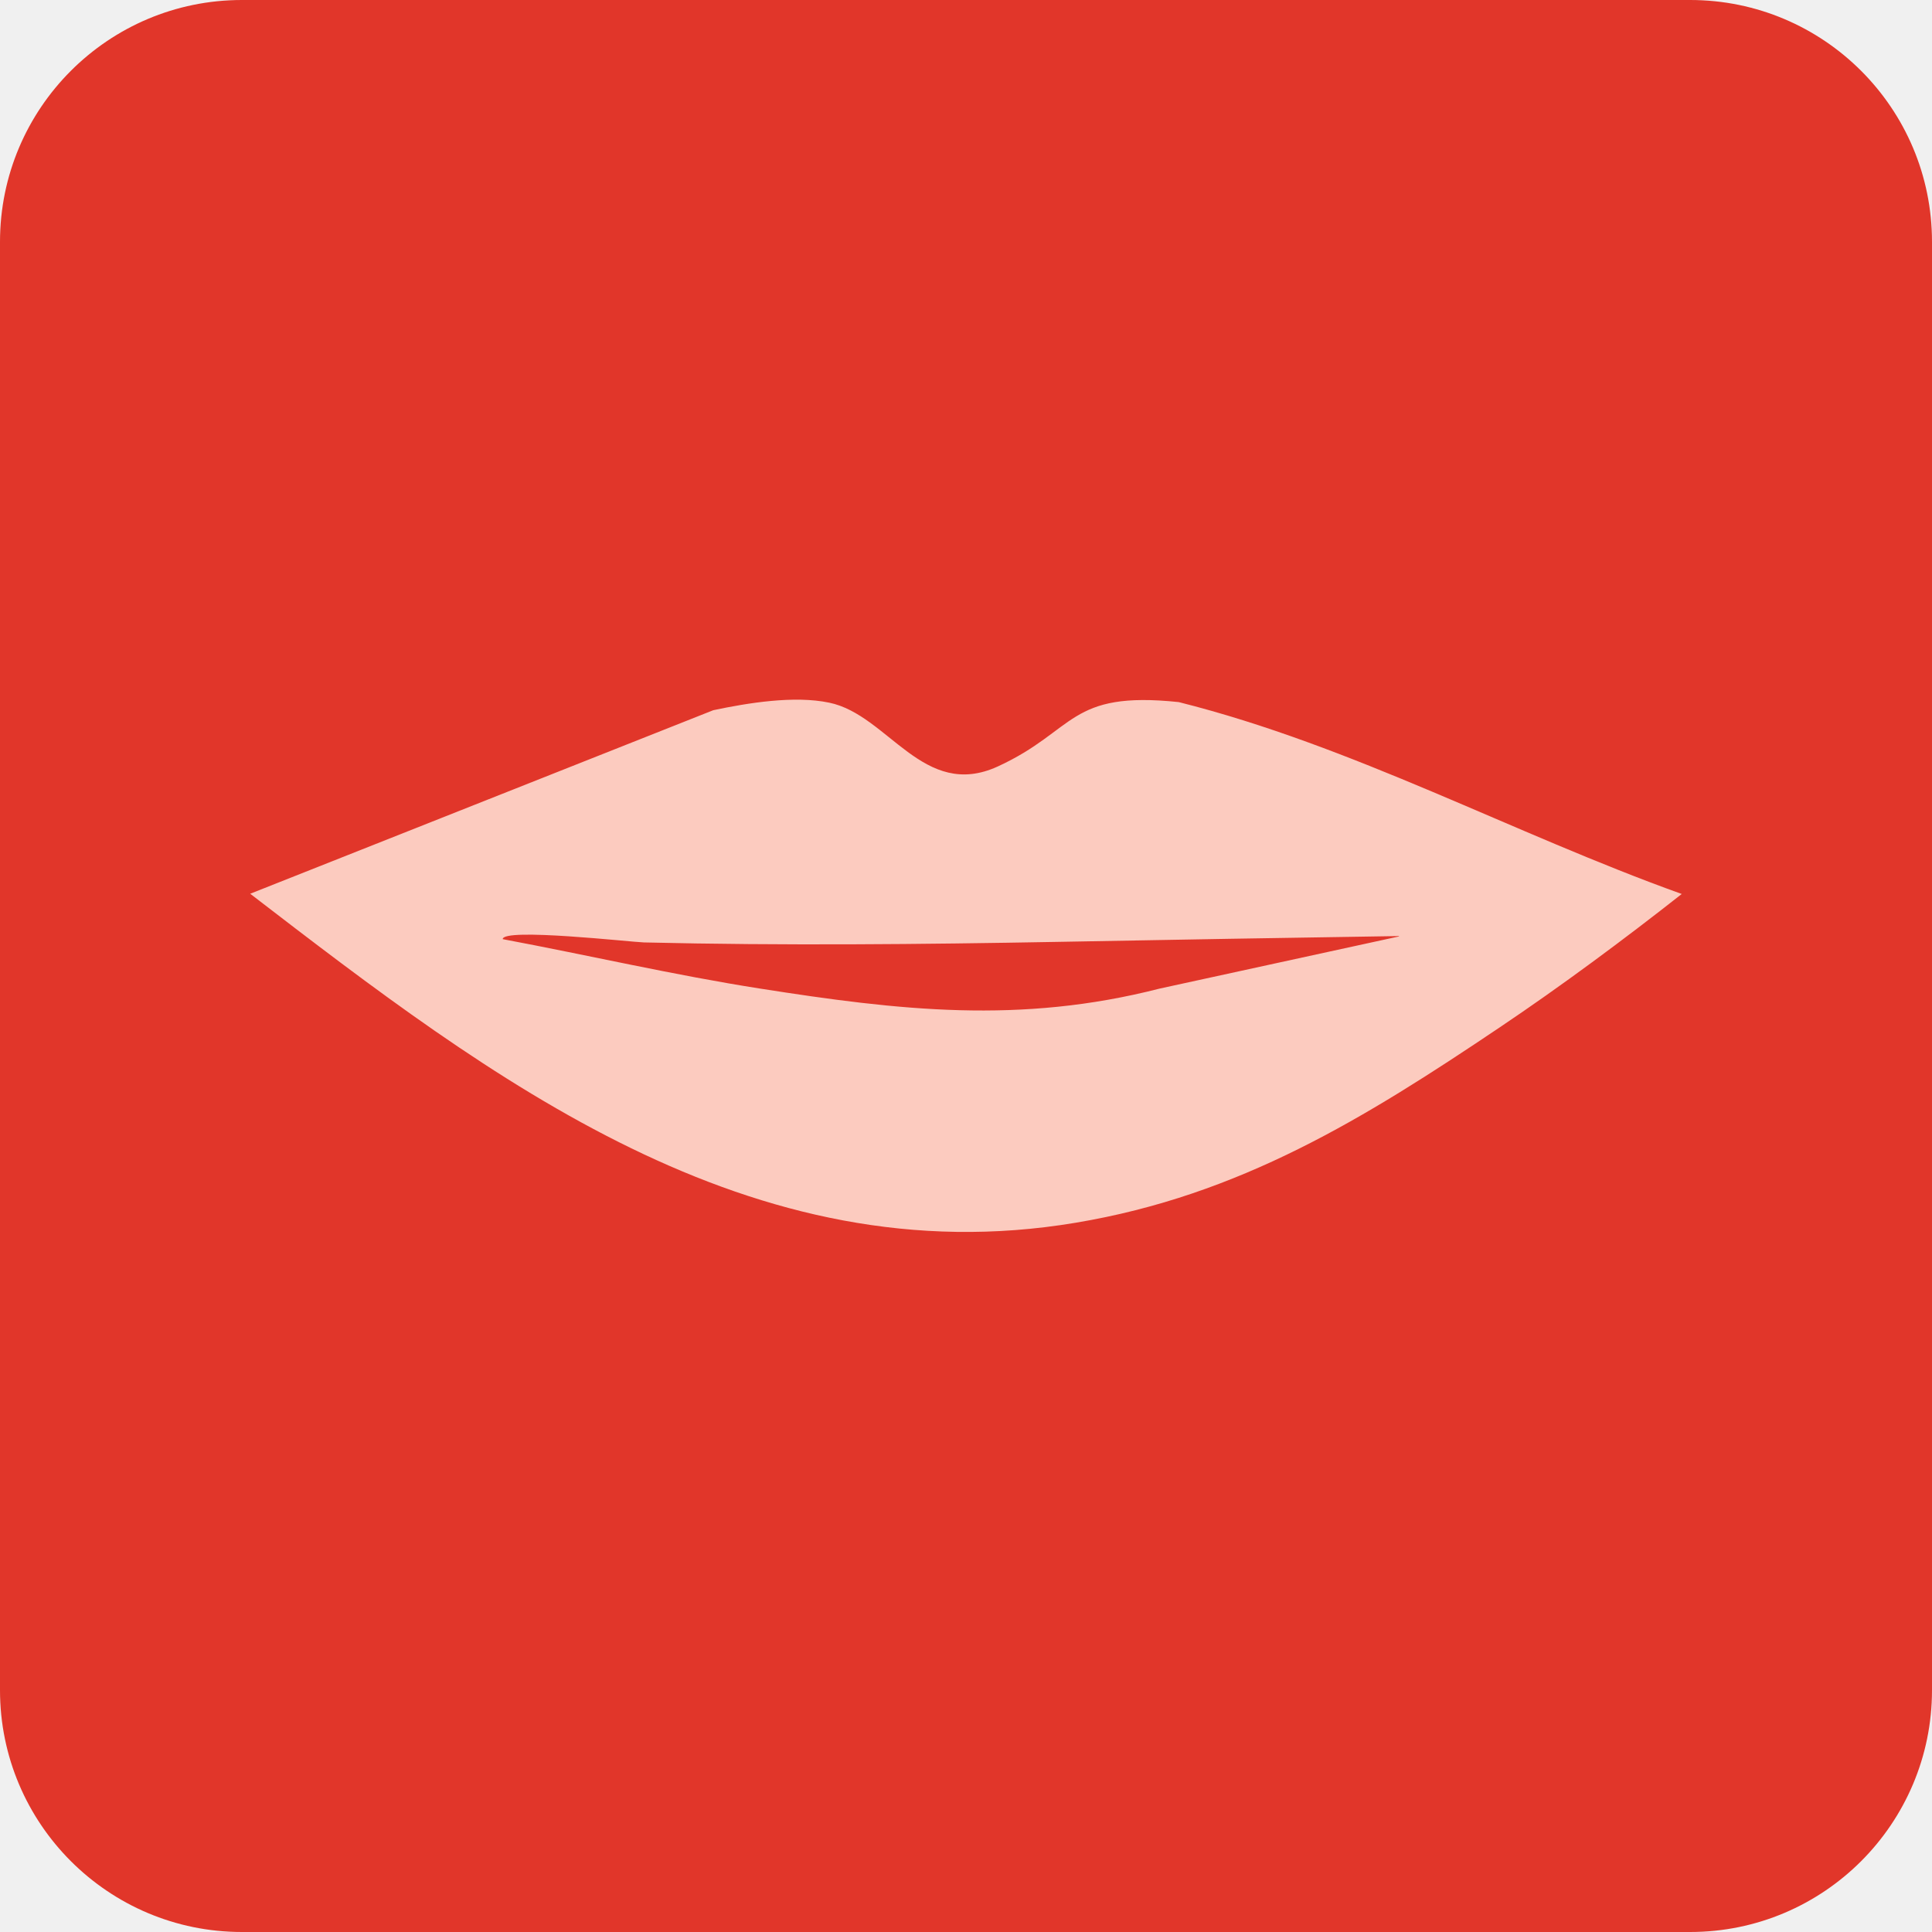
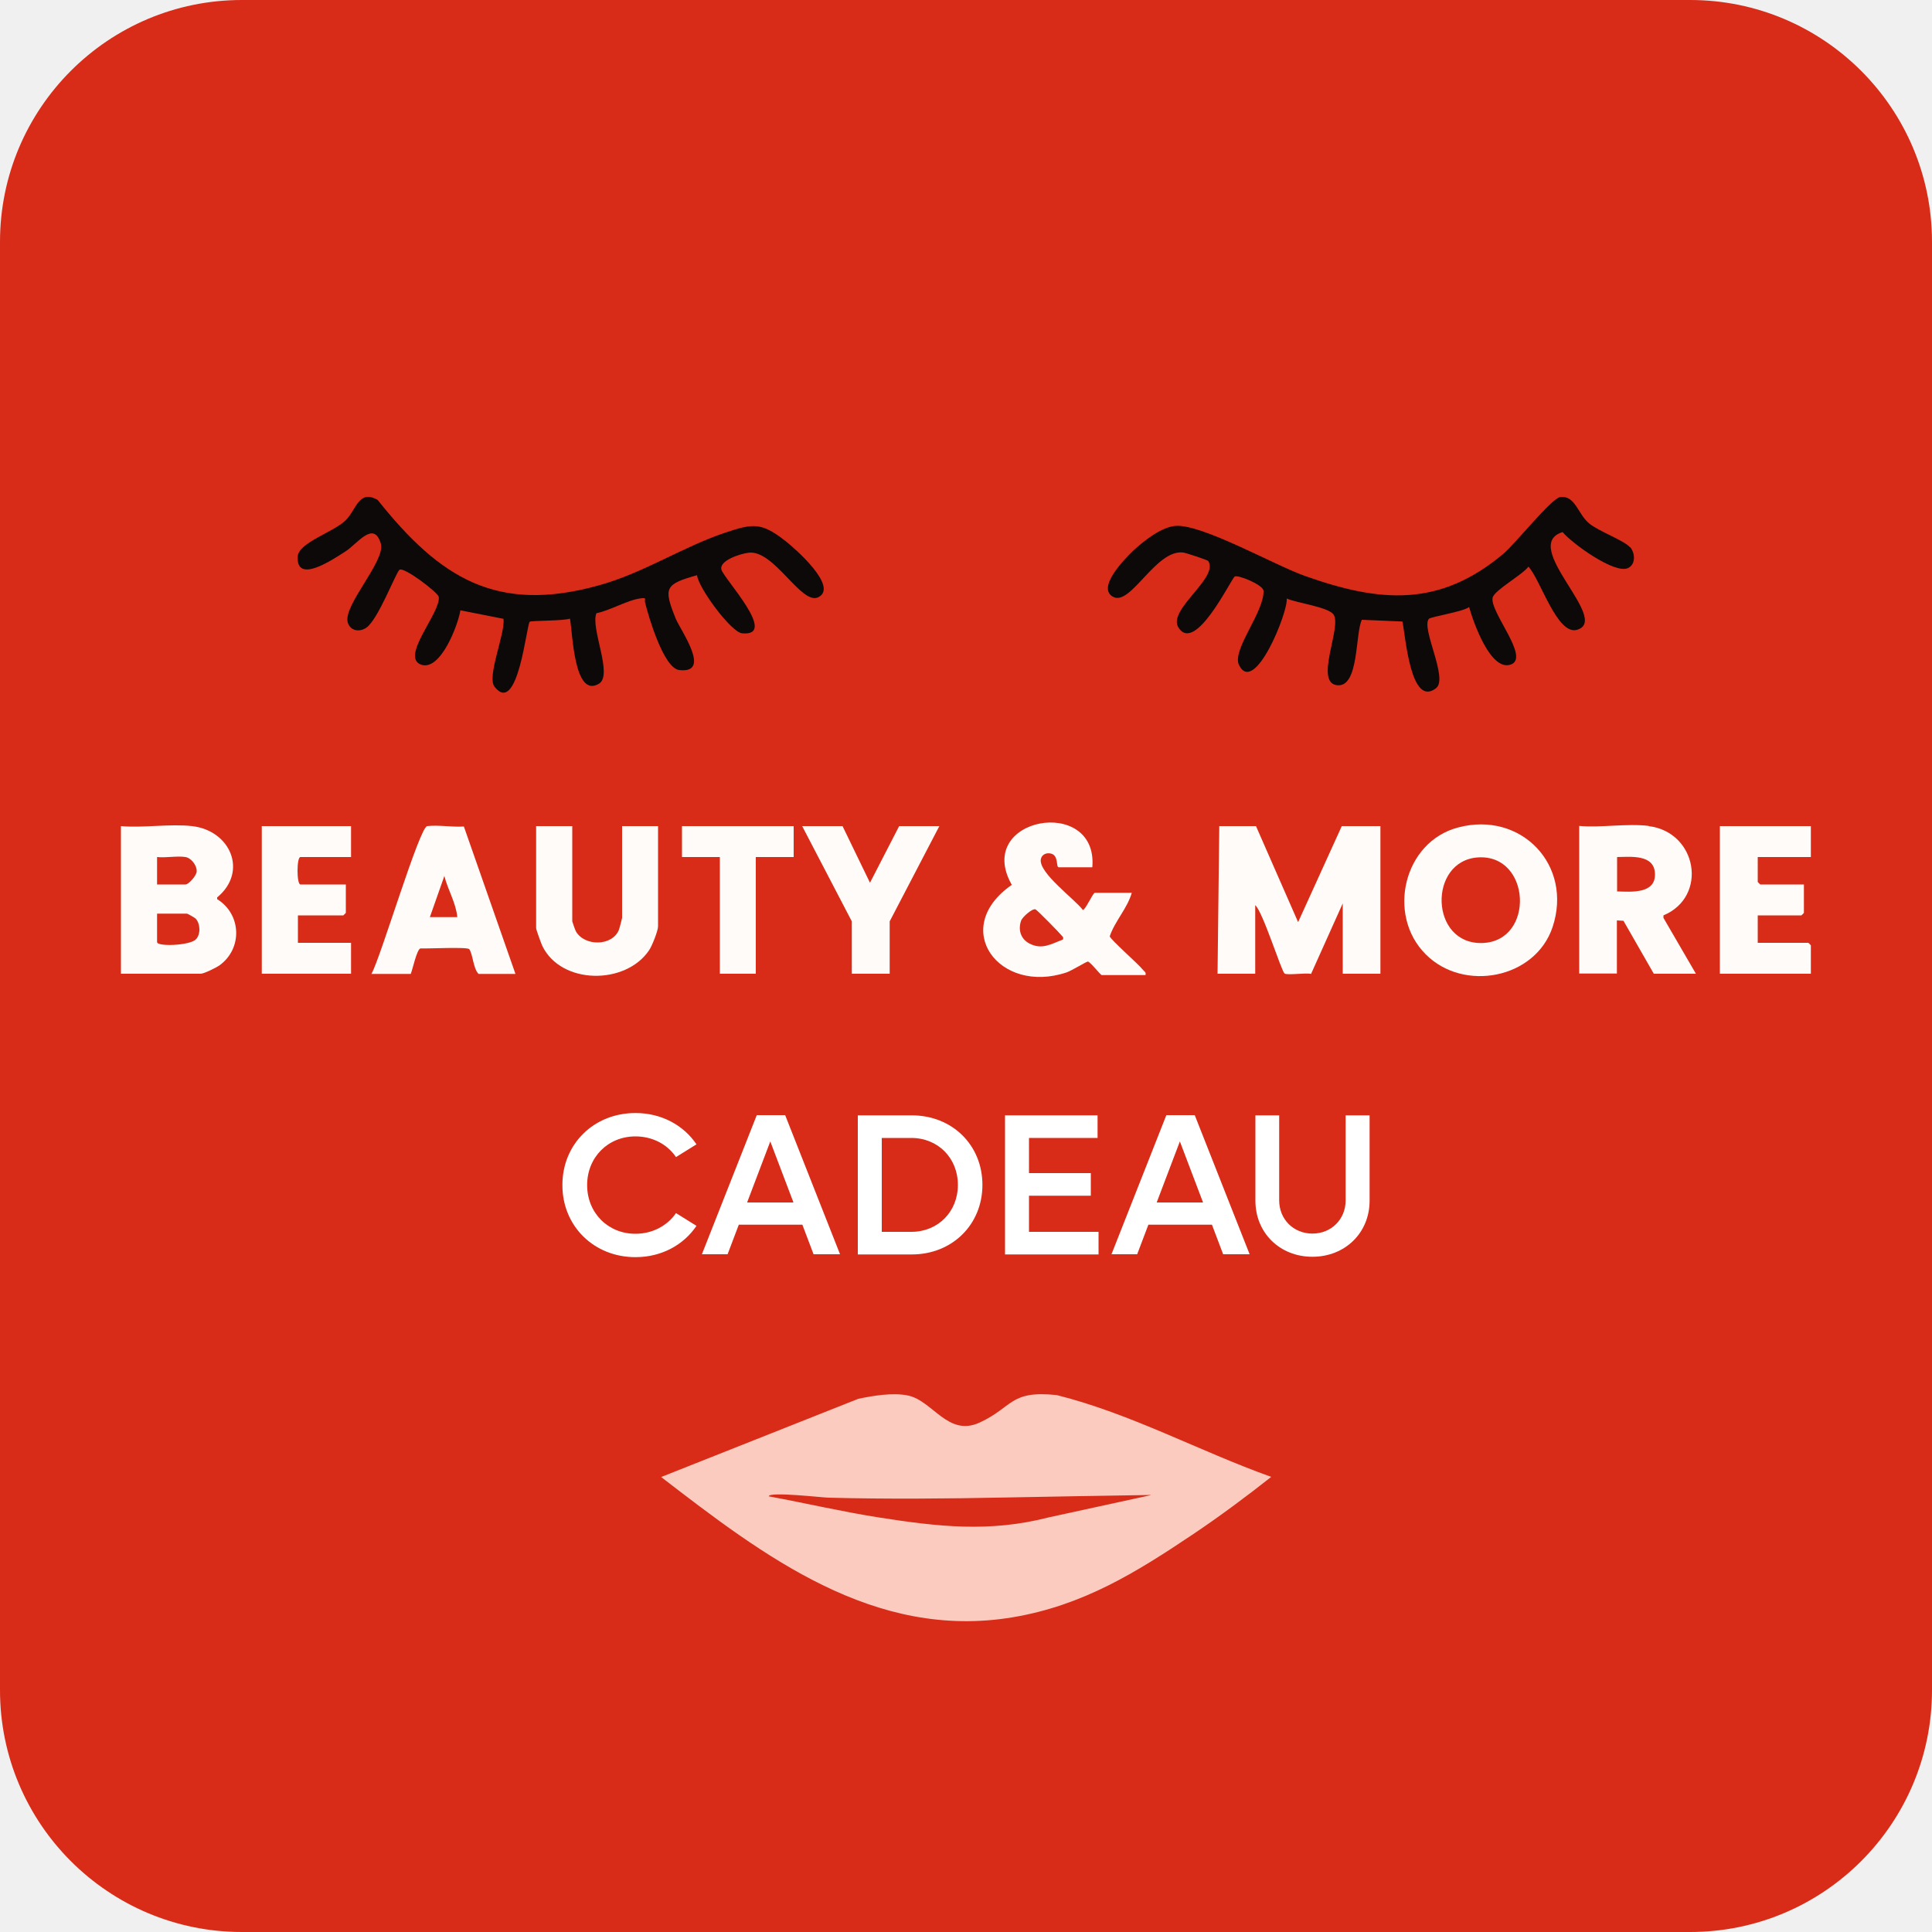
<svg xmlns="http://www.w3.org/2000/svg" id="Laag_1" data-name="Laag 1" viewBox="0 0 100 100">
  <defs>
    <style>
      .cls-1 {
-         fill: #e1362a;
+         fill: #0e0909;
      }

      .cls-2 {
+         fill: #d82c18;
+       }
+ 
+       .cls-3 {
+         fill: #fff;
+       }
+ 
+       .cls-4 {
+         fill: #fefbf8;
+       }
+ 
+       .cls-5 {
        fill: #fccbbf;
      }
    </style>
  </defs>
-   <rect class="cls-1" width="100" height="100" rx="12.52" ry="12.52" />
-   <g id="Yrv0Fn">
-     <path class="cls-2" d="M87.05,46.27c-3,2.36-6.23,4.76-9.43,6.91-6.99,4.7-13.43,8.69-21.95,10.11-16.85,2.82-30.24-7.43-42.72-17.03l23.97-9.5c1.8-.38,4.19-.77,6-.39,3.06.63,4.87,5.07,8.73,3.3,4.06-1.87,3.64-3.93,9.36-3.33,9.01,2.26,17.31,6.8,26.03,9.93ZM72.41,48.45c-5.87.09-11.73.19-17.6.3-7.14.13-14.29.2-21.48.03-.66-.02-7.31-.77-7.31-.17,4.43.83,8.86,1.86,13.33,2.56,7.2,1.13,13.44,1.85,20.67,0l12.39-2.7Z" />
+   <rect class="cls-2" width="100" height="100" rx="12.52" ry="12.52" />
+   <g>
+     <g>
+       <path class="cls-1" d="M36.09,29.77c-1.69.47-1.75.66-1.12,2.24.25.61,1.9,2.88.18,2.67-.8-.1-1.58-2.76-1.76-3.49-.05-.19.12-.26-.22-.22-.68.08-1.59.63-2.3.77-.32.78.88,3.2.13,3.65-1.3.78-1.36-2.68-1.5-3.37-.33.12-2,.1-2.08.16-.17.15-.61,4.9-1.82,3.37-.42-.53.56-2.75.46-3.52l-2.23-.44c-.12.76-1.02,3.13-2.01,2.82-1.15-.37,1-2.7.89-3.51-.03-.23-1.8-1.57-2.03-1.41-.18.12-1.11,2.59-1.72,3-.37.25-.83.16-.96-.27-.26-.88,1.98-3.2,1.71-4.09-.37-1.22-1.22.03-1.84.42s-2.55,1.72-2.46.25c.05-.72,1.87-1.26,2.48-1.87.56-.55.68-1.62,1.66-1.05,3.22,4.04,6.15,5.89,11.44,4.42,2.32-.64,4.36-2,6.55-2.73,1.43-.48,1.87-.54,3.1.42.49.38,2.78,2.38,1.72,2.92-.88.45-2.29-2.48-3.62-2.3-.42.05-1.52.4-1.4.87s2.98,3.48,1.07,3.3c-.56-.05-2.25-2.33-2.33-3Z" />
+       <path class="cls-1" d="M84.38,28.32c.26.32.29.89-.11,1.08-.67.34-2.89-1.26-3.39-1.86-2.25.7,2.54,4.55.74,5.06-1.03.29-1.9-2.64-2.51-3.27-.29.41-1.76,1.22-1.85,1.6-.17.74,1.97,3.12.93,3.47s-1.92-2.17-2.15-2.98c-.29.24-1.98.5-2.08.61-.42.48,1.02,3.09.37,3.59-1.32,1.03-1.58-2.7-1.74-3.45l-2.1-.09c-.35.71-.14,3.48-1.26,3.39-1.25-.11.27-3.08-.22-3.68-.31-.38-1.89-.58-2.41-.81.09.66-1.67,5.06-2.47,3.44-.38-.77,1.3-2.73,1.27-3.83,0-.32-1.33-.85-1.49-.75-.19.12-2.05,4.05-2.92,2.63-.56-.92,2.11-2.56,1.55-3.43-.04-.06-1.15-.42-1.29-.44-1.41-.19-2.71,2.76-3.62,2.3s.6-1.99,1.04-2.41c.53-.49,1.45-1.22,2.18-1.27,1.37-.1,5.11,2.03,6.69,2.59,3.89,1.38,6.97,1.64,10.29-1.16.6-.51,2.48-2.86,2.92-2.92.78-.11.91.86,1.49,1.35.48.41,1.84.9,2.12,1.24Z" />
+     </g>
+     <g>
+       <path class="cls-4" d="M65.01,42.76l2.18,4.97,2.26-4.97h2v7.64h-1.95v-3.64l-1.64,3.65c-.26-.07-1.22.08-1.37-.02-.16-.1-1.12-3.19-1.52-3.54v3.55h-1.95l.09-7.64h1.91Z" />
+       <path class="cls-4" d="M56.53,44.89h-1.73c-.15,0,0-.58-.37-.7-.25-.08-.52.03-.56.3-.09.71,1.75,2.04,2.18,2.61.13,0,.52-.89.62-.89h1.91c-.22.79-.87,1.46-1.14,2.25.03.17,1.48,1.43,1.72,1.74.07.09.17.11.13.27h-2.26c-.07,0-.59-.68-.72-.7-.06-.01-.86.48-1.1.56-3.5,1.18-6.07-2.29-2.84-4.53-1.99-3.51,4.46-4.64,4.17-.93ZM55.02,48.62c.04-.13-.04-.15-.09-.22-.09-.12-1.25-1.3-1.33-1.33-.16-.07-.69.4-.75.59-.16.47-.02.93.42,1.17.66.35,1.13.03,1.75-.2Z" />
+       <path class="cls-4" d="M9.95,42.76c1.98.23,2.9,2.36,1.29,3.69v.09c1.25.77,1.33,2.54.13,3.42-.17.12-.81.44-.98.44h-4.13v-7.64c1.17.1,2.55-.13,3.69,0ZM9.6,44.36c-.42-.07-1.02.05-1.47,0v1.42h1.47c.17,0,.57-.46.58-.67.02-.31-.28-.7-.58-.75ZM8.13,47.29v1.47c0,.25,1.68.18,2-.13.27-.26.24-.82,0-1.08-.03-.04-.42-.26-.45-.26h-1.55Z" />
+       <path class="cls-4" d="M73.79,49.39c-2.03-2.03-1.14-5.82,1.68-6.56,3.26-.87,5.96,1.95,4.89,5.16-.9,2.68-4.61,3.37-6.56,1.41ZM76.49,44.38c-2.58.18-2.49,4.52.24,4.43s2.52-4.62-.24-4.43Z" />
+       <path class="cls-4" d="M85.34,42.76c2.51.31,3.08,3.65.76,4.62v.13s1.68,2.89,1.68,2.89h-2.18l-1.57-2.74-.34-.02v2.75h-1.95v-7.64c1.13.1,2.49-.14,3.6,0ZM83.7,46.14c.73.02,2.01.14,1.96-.93-.04-1-1.25-.86-1.96-.85v1.78Z" />
+       <path class="cls-4" d="M19.23,50.4c.47-.83,2.48-7.59,2.88-7.64.57-.07,1.31.06,1.9.02l2.67,7.63h-1.91c-.28-.28-.29-1.01-.48-1.28-.09-.13-2.18-.02-2.53-.04-.19.06-.4,1.08-.5,1.32h-2.04ZM23.67,47.47c-.07-.74-.49-1.41-.67-2.13l-.75,2.13h1.42Z" />
+       <path class="cls-4" d="M29.62,42.76v4.93s.15.46.19.52c.45.78,1.87.77,2.22-.07.03-.07.17-.6.17-.63v-4.75h1.86v5.19c0,.23-.31,1.01-.46,1.23-1.21,1.81-4.55,1.8-5.53-.22-.06-.13-.32-.84-.32-.92v-5.28h1.86Z" />
+       <path class="cls-4" d="M93.73,42.76v1.6h-2.75v1.29s.12.13.13.13h2.26v1.47s-.12.13-.13.13h-2.26v1.42h2.62s.13.12.13.13v1.47h-4.71v-7.64h4.71Z" />
+       <path class="cls-4" d="M18.17,42.76v1.6h-2.62c-.2,0-.2,1.42,0,1.42h2.35v1.47s-.12.13-.13.13h-2.35v1.42h2.75v1.6h-4.62v-7.64h4.62Z" />
+       <polygon class="cls-4" points="43.61 42.76 45.03 45.69 46.54 42.76 48.62 42.76 46.05 47.69 46.05 50.4 44.09 50.4 44.09 47.69 41.52 42.76 43.61 42.76" />
+       <polygon class="cls-4" points="41.08 42.76 41.08 44.36 39.12 44.36 39.12 50.4 37.26 50.4 37.26 44.36 35.3 44.36 35.3 42.76 41.08 42.76" />
+     </g>
+     <g id="Yrv0Fn">
+       <path class="cls-5" d="M65.79,76.45c-1.28,1.01-2.65,2.03-4.02,2.95-2.98,2-5.72,3.7-9.35,4.31-7.18,1.2-12.89-3.17-18.2-7.26l10.21-4.05c.77-.16,1.78-.33,2.56-.17,1.3.27,2.07,2.16,3.72,1.4,1.73-.8,1.55-1.68,3.99-1.42,3.84.96,7.37,2.9,11.09,4.23ZM59.55,77.38c-2.5.04-5,.08-7.5.13-3.04.06-6.09.09-9.15.01-.28,0-3.11-.33-3.11-.07,1.89.35,3.78.79,5.68,1.09,3.07.48,5.73.79,8.81,0l5.28-1.15Z" />
+     </g>
+     <g>
+       <path class="cls-3" d="M29.11,61.33c0-2.12,1.63-3.72,3.78-3.72,1.35,0,2.49.63,3.16,1.62l-1.06.66c-.45-.66-1.21-1.07-2.1-1.07-1.42,0-2.5,1.08-2.5,2.52s1.08,2.52,2.5,2.52c.89,0,1.65-.42,2.1-1.07l1.06.66c-.67.99-1.81,1.62-3.16,1.62-2.15,0-3.78-1.61-3.78-3.72Z" />
+       <path class="cls-3" d="M41.51,63.39h-3.27l-.58,1.53h-1.33l2.84-7.2h1.47l2.84,7.2h-1.37l-.58-1.53ZM41.07,62.24l-1.2-3.16-1.2,3.16h2.4Z" />
+       <path class="cls-3" d="M50.85,61.33c0,2.05-1.56,3.6-3.66,3.6h-2.79v-7.2h2.79c2.1,0,3.66,1.54,3.66,3.6ZM49.58,61.33c0-1.39-1.03-2.43-2.41-2.43h-1.53v4.86h1.53c1.38,0,2.41-1.04,2.41-2.43Z" />
+       <path class="cls-3" d="M56.86,63.76v1.17h-4.84v-7.2h4.79v1.17h-3.55v1.82h3.2v1.17h-3.2v1.87h3.6Z" />
+       <path class="cls-3" d="M62.71,63.39h-3.27l-.58,1.53h-1.33l2.84-7.2h1.47l2.84,7.2h-1.37l-.58-1.53ZM62.27,62.24l-1.2-3.16-1.2,3.16h2.4Z" />
+       <path class="cls-3" d="M64.98,62.15v-4.42h1.23v4.4c0,.98.74,1.72,1.72,1.72s1.72-.74,1.72-1.72v-4.4h1.24v4.42c0,1.66-1.27,2.9-2.96,2.9s-2.95-1.24-2.95-2.9Z" />
+     </g>
  </g>
</svg>
